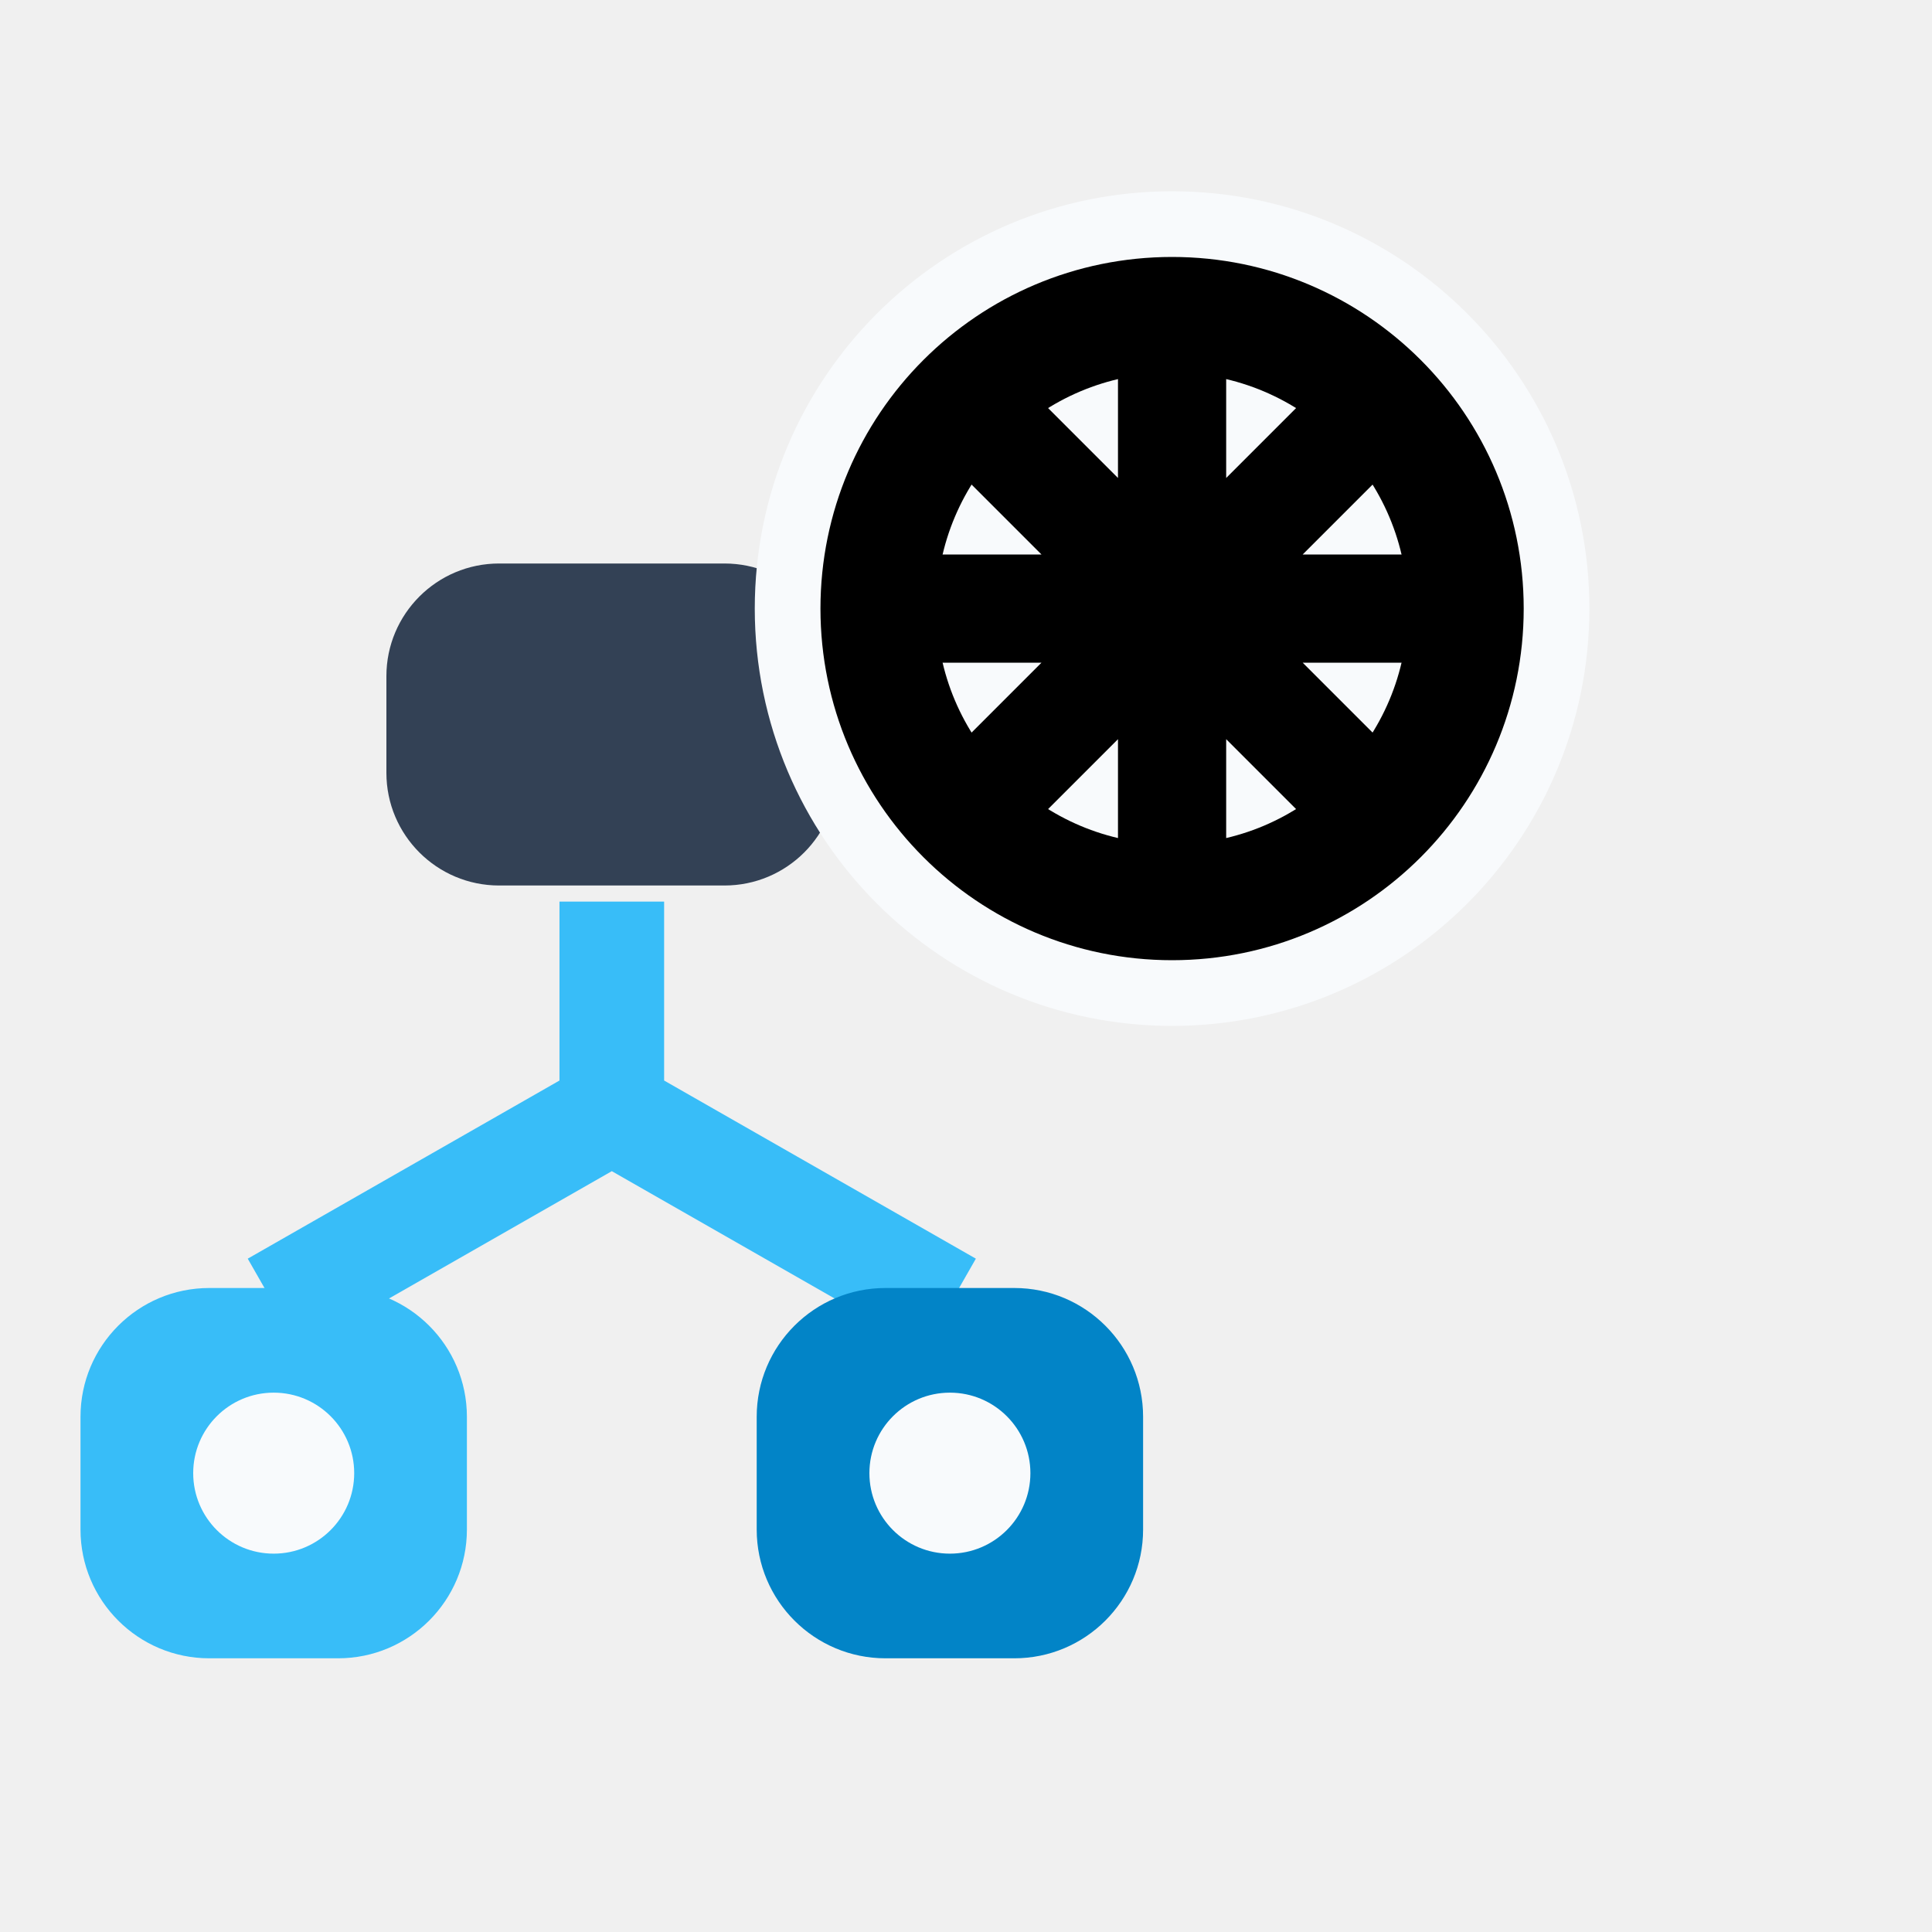
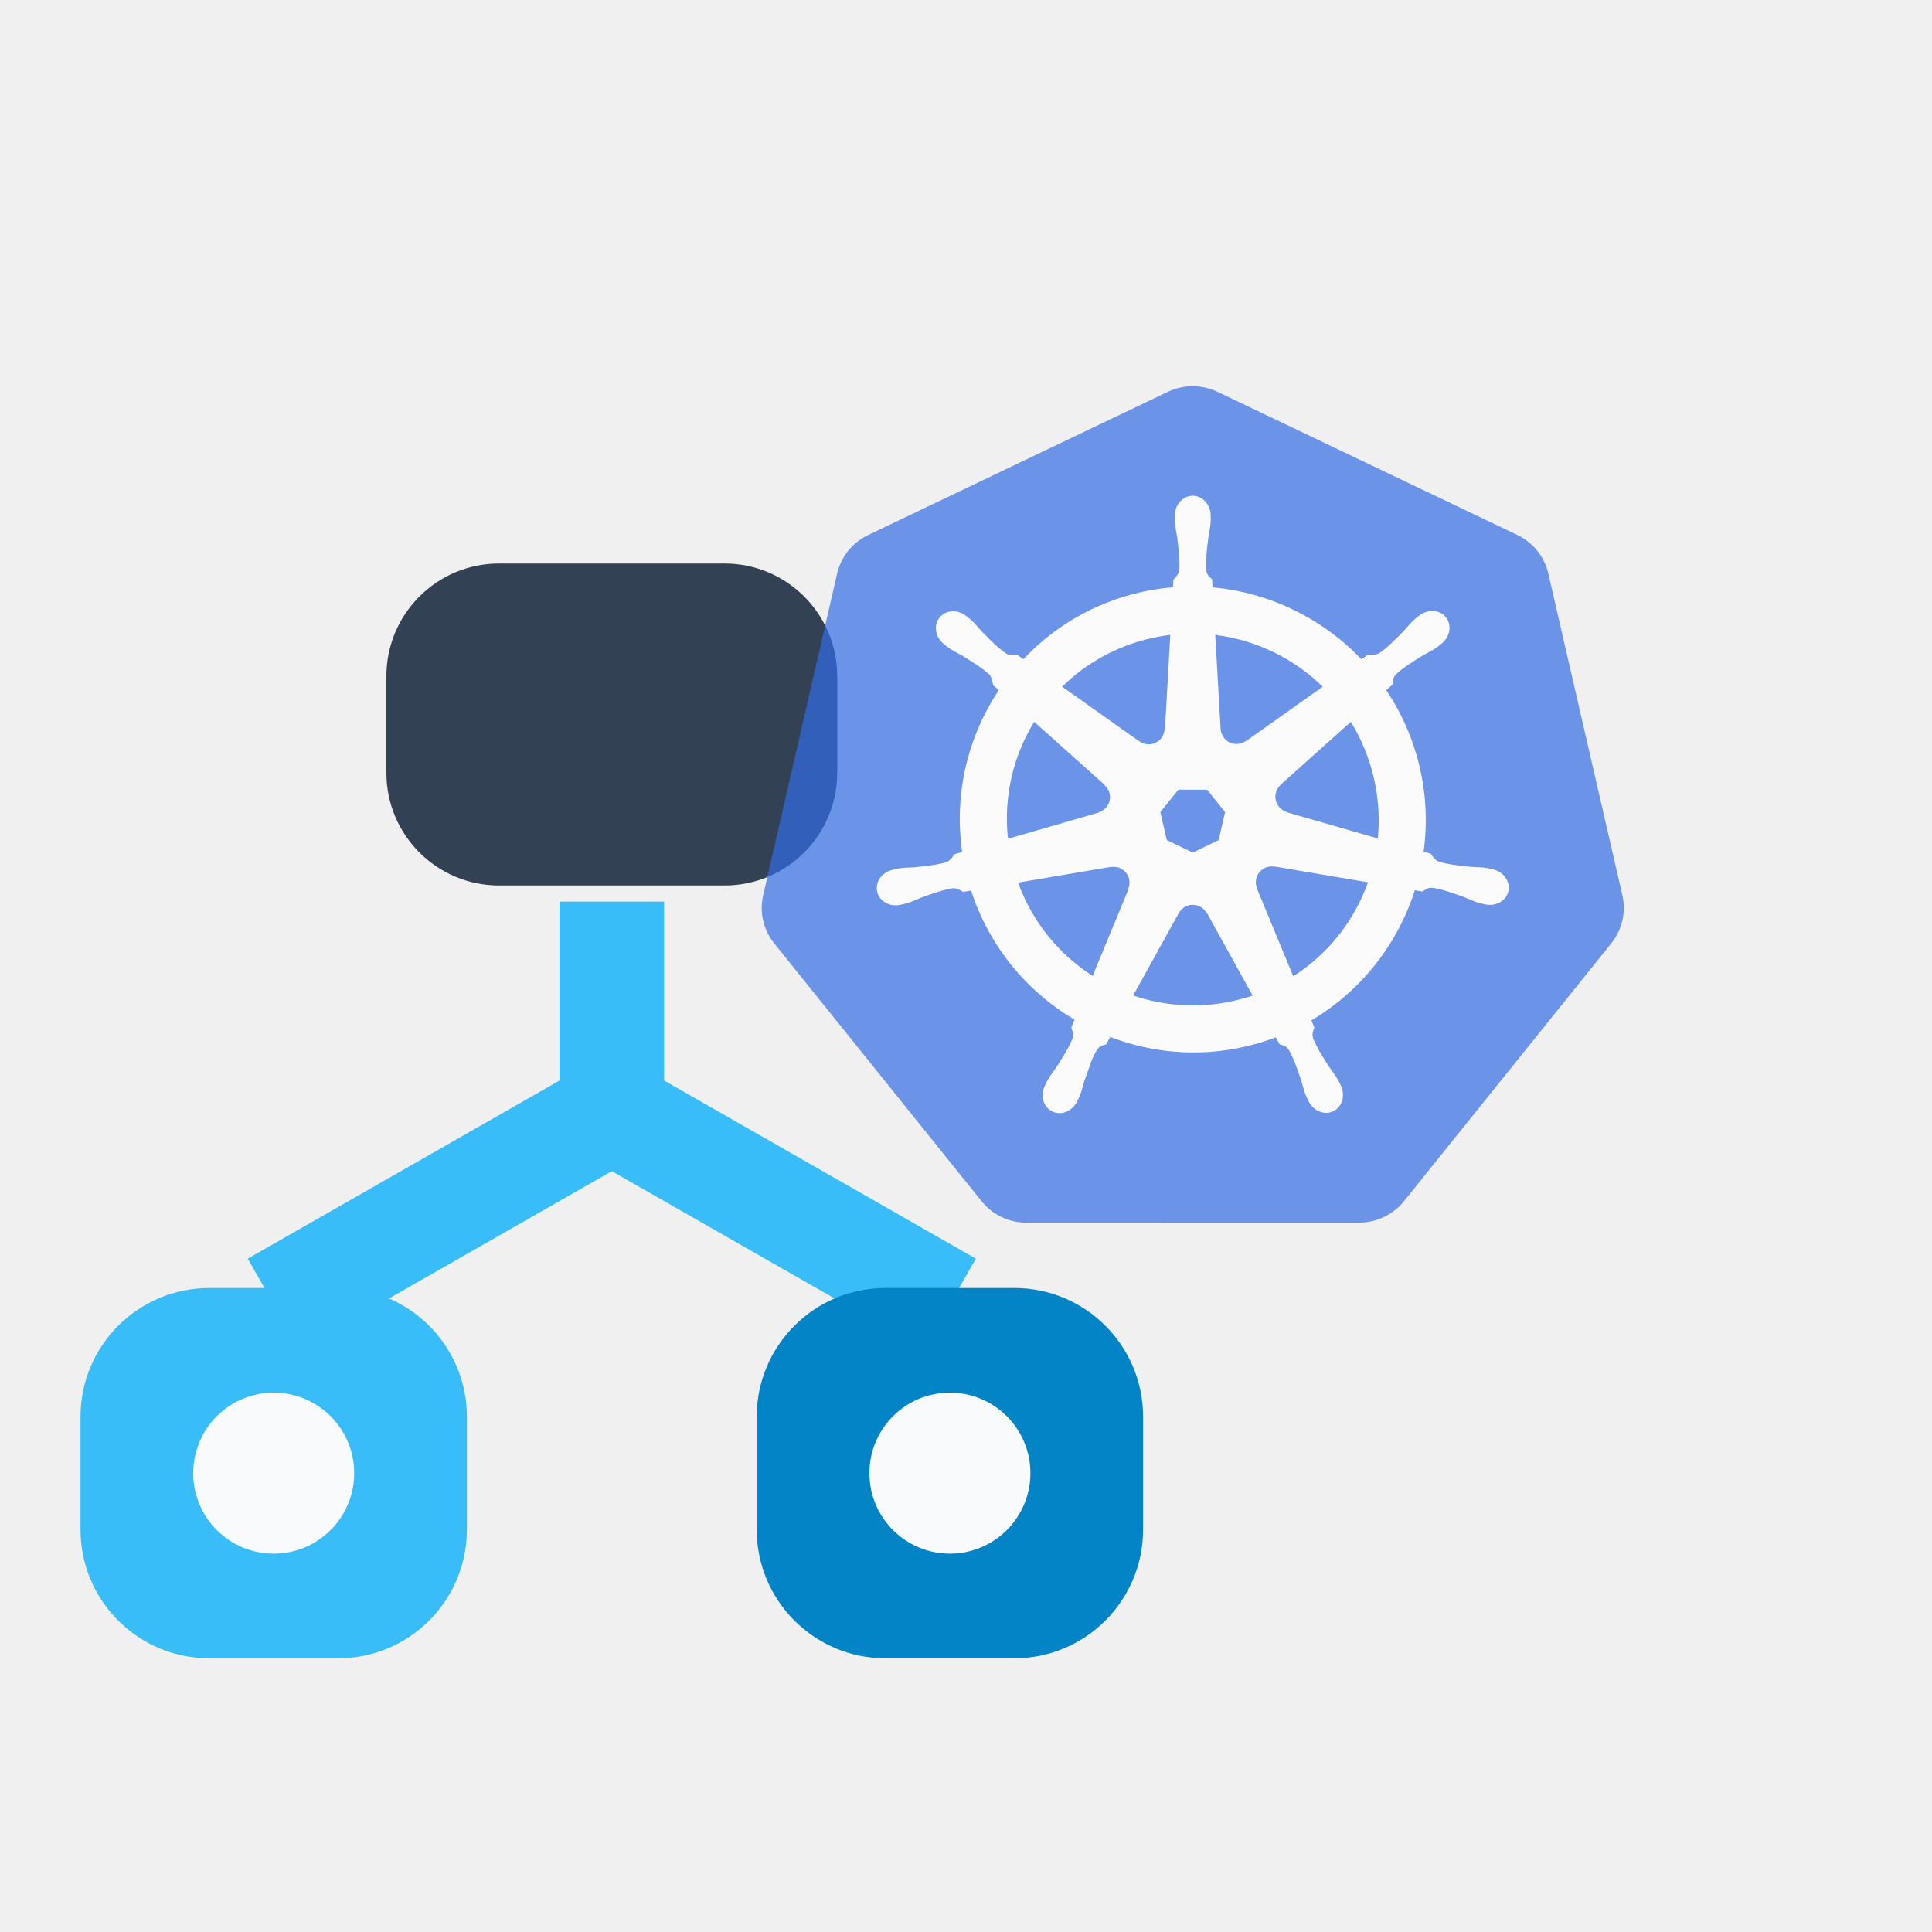
<svg xmlns="http://www.w3.org/2000/svg" viewBox="0 0 24 24" width="24" height="24">
  <g transform="translate(1.2 6.2)">
    <g transform="translate(-2.4 -2.4)">
      <g stroke="#38bdf8" stroke-width="1.3" fill="none">
        <path d="M8.8 7.4v2.6M8.8 10 4.6 12.4M8.8 10l4.2 2.4" />
      </g>
      <rect x="6" y="3.2" width="5.6" height="4" rx="1.4" fill="#334155" />
      <rect x="2.2" y="12.2" width="4.8" height="4.6" rx="1.6" fill="#38bdf8" />
      <rect x="10.6" y="12.2" width="4.8" height="4.6" rx="1.6" fill="#0284c7" />
      <g fill="#f8fafc">
        <circle cx="4.6" cy="14.5" r="1" />
        <circle cx="13" cy="14.5" r="1" />
      </g>
    </g>
  </g>
  <g transform="translate(8.8 1.8)">
-     <g transform="scale(0.48)">
-       <circle cx="12" cy="12" r="7.6" fill="none" stroke="#f8fafc" stroke-width="6.4" />
-       <path d="M12 4.4V19.6M4.4 12h15.2M6.6 6.6l10.8 10.8M17.4 6.6 6.6 17.4" stroke="#f8fafc" stroke-width="6" />
-       <circle cx="12" cy="12" r="7.6" fill="none" stroke="#000" stroke-width="3" />
-       <path d="M12 4.4V19.6M4.4 12h15.2M6.6 6.6l10.8 10.8M17.4 6.6 6.6 17.4" stroke="#000" stroke-width="2.8" />
+     <g opacity="0.7">
+       <g transform="translate(0.35 0.4) scale(0.01455)">
+         <path fill="#326ce5" d="m 386.932,178.598 a 48.93,48.529 0 0 0 -18.751,4.745 L 112.306,305.603 A 48.93,48.529 0 0 0 85.831,338.524 L 22.705,613.15 a 48.93,48.529 0 0 0 6.643,37.208 48.93,48.529 0 0 0 2.782,3.862 L 209.236,874.425 a 48.93,48.529 0 0 0 38.255,18.26 l 284.018,-0.065 a 48.93,48.529 0 0 0 38.255,-18.228 L 746.806,654.154 a 48.93,48.529 0 0 0 9.457,-41.07 L 693.039,338.458 A 48.93,48.529 0 0 0 666.565,305.537 L 410.657,183.343 a 48.93,48.529 0 0 0 -23.725,-4.745 z" />
+         <path fill="#ffffff" d="m 389.467,272.057 c -8.458,8.6e-4 -15.316,7.619 -15.315,17.017 10e-6,0.144 0.029,0.282 0.033,0.425 -0.013,1.277 -0.074,2.815 -0.033,3.927 0.202,5.42 1.383,9.569 2.094,14.563 1.288,10.688 2.368,19.548 1.702,27.783 -0.648,3.105 -2.935,5.945 -4.974,7.919 l -0.36,6.479 c -9.191,0.761 -18.444,2.156 -27.685,4.254 -39.767,9.029 -74.005,29.513 -100.072,57.17 -1.691,-1.154 -4.651,-3.277 -5.531,-3.927 -2.734,0.369 -5.498,1.213 -9.097,-0.884 -6.854,-4.614 -13.096,-10.982 -20.649,-18.653 -3.461,-3.67 -5.967,-7.164 -10.079,-10.701 -0.934,-0.803 -2.359,-1.89 -3.403,-2.716 -3.215,-2.563 -7.006,-3.9 -10.668,-4.025 -4.708,-0.161 -9.24,1.68 -12.206,5.4 -5.273,6.613 -3.585,16.722 3.763,22.58 0.075,0.059 0.154,0.106 0.229,0.164 1.01,0.819 2.246,1.867 3.174,2.553 4.364,3.222 8.349,4.871 12.697,7.429 9.16,5.657 16.753,10.347 22.776,16.002 2.352,2.507 2.763,6.925 3.076,8.836 l 4.909,4.385 c -26.278,39.546 -38.439,88.393 -31.252,138.164 l -6.414,1.865 c -1.69,2.183 -4.079,5.618 -6.578,6.643 -7.88,2.482 -16.749,3.394 -27.456,4.516 -5.027,0.418 -9.364,0.169 -14.693,1.178 -1.173,0.222 -2.807,0.648 -4.091,0.949 -0.045,0.009 -0.086,0.023 -0.131,0.033 -0.07,0.016 -0.162,0.05 -0.229,0.065 -9.027,2.181 -14.826,10.478 -12.959,18.653 1.867,8.177 10.685,13.149 19.766,11.192 0.066,-0.015 0.161,-0.018 0.229,-0.033 0.103,-0.024 0.193,-0.073 0.295,-0.098 1.266,-0.278 2.852,-0.587 3.96,-0.884 5.239,-1.403 9.034,-3.464 13.744,-5.269 10.134,-3.635 18.527,-6.671 26.703,-7.854 3.415,-0.267 7.013,2.107 8.803,3.109 l 6.676,-1.145 c 15.363,47.629 47.557,86.126 88.324,110.282 l -2.782,6.676 c 1.003,2.592 2.108,6.1 1.362,8.66 -2.973,7.709 -8.064,15.845 -13.862,24.916 -2.807,4.191 -5.681,7.443 -8.214,12.239 -0.606,1.148 -1.378,2.91 -1.963,4.123 -3.936,8.422 -1.049,18.122 6.512,21.762 7.609,3.663 17.053,-0.2 21.14,-8.639 0.006,-0.012 0.027,-0.021 0.033,-0.033 0.004,-0.009 -0.004,-0.024 0,-0.033 0.582,-1.196 1.407,-2.769 1.898,-3.894 2.17,-4.971 2.892,-9.231 4.418,-14.039 4.052,-10.179 6.279,-20.859 11.857,-27.514 1.528,-1.822 4.018,-2.523 6.6,-3.215 l 3.469,-6.283 c 35.54,13.642 75.321,17.302 115.06,8.279 9.066,-2.058 17.817,-4.722 26.278,-7.919 0.975,1.729 2.787,5.053 3.272,5.89 2.624,0.854 5.488,1.294 7.821,4.745 4.173,7.13 7.028,15.566 10.505,25.754 1.526,4.808 2.28,9.068 4.451,14.039 0.495,1.133 1.315,2.728 1.898,3.927 4.079,8.466 13.553,12.343 21.173,8.672 7.56,-3.642 10.451,-13.341 6.512,-21.762 -0.585,-1.213 -1.39,-2.976 -1.996,-4.123 -2.534,-4.796 -5.406,-8.016 -8.214,-12.206 -5.799,-9.071 -10.608,-16.606 -13.581,-24.314 -1.243,-3.976 0.21,-6.448 1.178,-9.032 -0.58,-0.665 -1.821,-4.419 -2.553,-6.185 42.367,-25.015 73.616,-64.948 88.291,-111.068 1.982,0.311 5.426,0.921 6.545,1.145 2.303,-1.519 4.421,-3.501 8.574,-3.174 8.177,1.183 16.57,4.22 26.703,7.854 4.71,1.804 8.505,3.899 13.744,5.301 1.107,0.296 2.694,0.573 3.96,0.851 0.102,0.025 0.192,0.075 0.295,0.098 0.068,0.015 0.164,0.018 0.229,0.033 9.082,1.955 17.901,-3.015 19.766,-11.192 1.865,-8.175 -3.931,-16.474 -12.959,-18.653 -1.313,-0.299 -3.175,-0.806 -4.451,-1.047 -5.329,-1.009 -9.667,-0.76 -14.693,-1.178 -10.707,-1.122 -19.576,-2.034 -27.456,-4.516 -3.213,-1.246 -5.499,-5.07 -6.61,-6.643 l -6.185,-1.8 c 3.207,-23.2 2.342,-47.345 -3.207,-71.504 -5.601,-24.384 -15.499,-46.685 -28.7,-66.333 1.587,-1.442 4.583,-4.095 5.432,-4.876 0.248,-2.748 0.035,-5.629 2.88,-8.672 6.023,-5.656 13.617,-10.345 22.776,-16.002 4.348,-2.558 8.367,-4.207 12.73,-7.429 0.987,-0.729 2.334,-1.882 3.371,-2.716 7.346,-5.86 9.038,-15.968 3.763,-22.58 -5.275,-6.612 -15.495,-7.235 -22.842,-1.374 -1.046,0.828 -2.465,1.909 -3.403,2.716 -4.112,3.537 -6.651,7.031 -10.112,10.701 -7.553,7.672 -13.796,14.072 -20.649,18.686 -2.97,1.729 -7.32,1.131 -9.294,1.014 l -5.825,4.156 C 500.273,376.863 455.049,354.595 406.353,350.269 c -0.136,-2.041 -0.315,-5.729 -0.36,-6.839 -1.994,-1.908 -4.402,-3.536 -5.007,-7.658 -0.666,-8.235 0.446,-17.095 1.734,-27.783 0.711,-4.994 1.893,-9.142 2.094,-14.563 0.046,-1.232 -0.028,-3.02 -0.033,-4.352 -10e-4,-9.398 -6.857,-17.018 -15.315,-17.017 z m -19.177,118.791 -4.549,80.339 -0.327,0.164 c -0.305,7.187 -6.22,12.926 -13.483,12.926 -2.975,0 -5.721,-0.955 -7.952,-2.585 l -0.131,0.065 -65.875,-46.698 c 20.246,-19.908 46.142,-34.621 75.987,-41.397 5.452,-1.238 10.901,-2.156 16.33,-2.814 z m 38.386,0 c 34.844,4.285 67.067,20.063 91.76,44.244 l -65.45,46.404 -0.229,-0.098 c -5.809,4.243 -13.994,3.19 -18.522,-2.487 -1.855,-2.326 -2.828,-5.06 -2.945,-7.821 l -0.066,-0.033 z m -154.592,74.22 60.148,53.8 -0.065,0.327 c 5.429,4.72 6.23,12.91 1.702,18.588 -1.855,2.326 -4.338,3.886 -7.003,4.614 l -0.065,0.262 -77.1,22.253 c -3.924,-35.882 4.533,-70.763 22.384,-99.843 z m 270.339,0.033 c 8.937,14.485 15.704,30.664 19.733,48.204 3.98,17.329 4.979,34.627 3.338,51.345 l -77.492,-22.318 -0.065,-0.327 c -6.939,-1.897 -11.204,-8.955 -9.588,-16.035 0.662,-2.9 2.201,-5.354 4.287,-7.167 l -0.033,-0.164 59.821,-53.538 z M 377.13,523.023 h 24.642 l 15.315,19.144 -5.498,23.889 -22.122,10.636 -22.187,-10.668 -5.498,-23.889 z m 78.998,65.515 c 1.047,-0.053 2.09,0.042 3.109,0.229 l 0.131,-0.164 79.75,13.483 c -11.671,32.791 -34.005,61.198 -63.846,80.208 l -30.958,-74.776 0.098,-0.131 c -2.844,-6.608 0.002,-14.357 6.545,-17.508 1.675,-0.807 3.425,-1.254 5.171,-1.342 z m -133.942,0.327 c 6.086,0.085 11.545,4.309 12.959,10.505 0.662,2.9 0.34,5.774 -0.753,8.312 l 0.229,0.295 -30.63,74.023 C 275.352,663.623 252.542,636.108 240.341,602.348 l 79.063,-13.417 0.131,0.164 c 0.884,-0.163 1.781,-0.241 2.651,-0.229 z m 66.791,32.43 c 2.12,-0.078 4.271,0.357 6.316,1.342 2.68,1.291 4.751,3.323 6.054,5.76 h 0.295 l 38.975,70.424 c -5.058,1.696 -10.258,3.145 -15.577,4.352 -29.808,6.768 -59.521,4.717 -86.426,-4.451 l 38.877,-70.293 h 0.065 c 2.333,-4.361 6.757,-6.963 11.421,-7.134 z" />
+       </g>
    </g>
  </g>
</svg>
